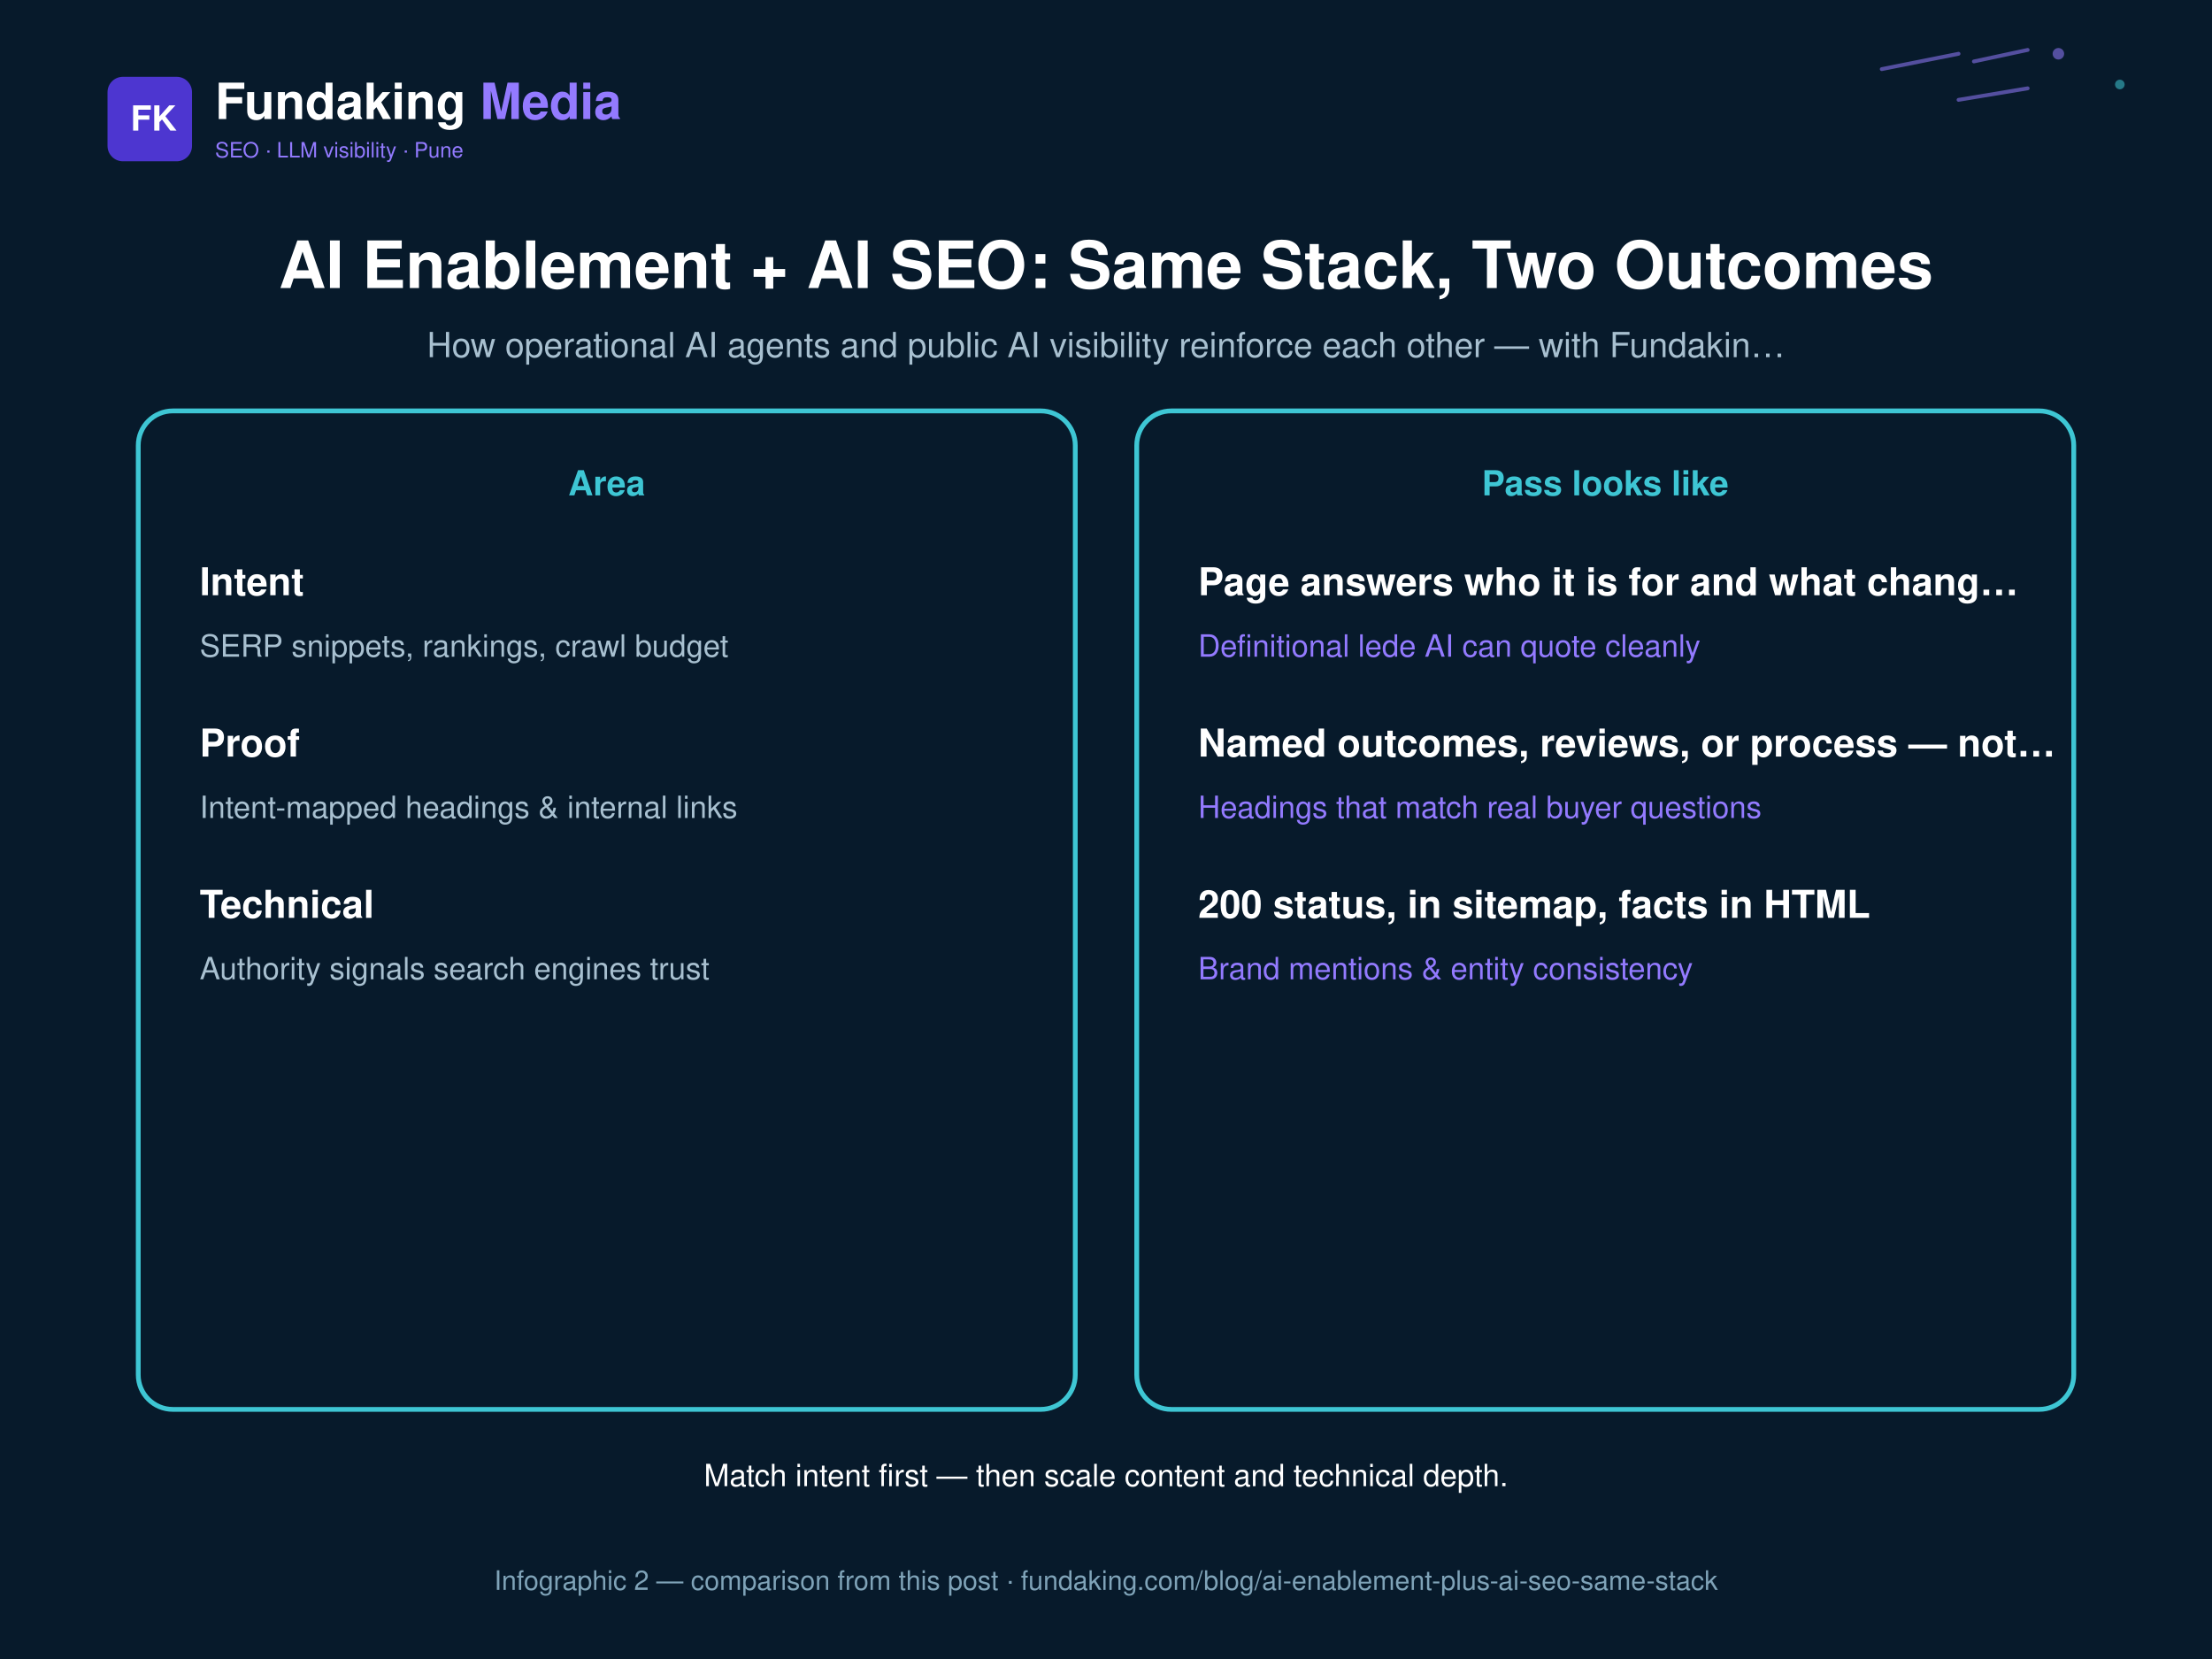
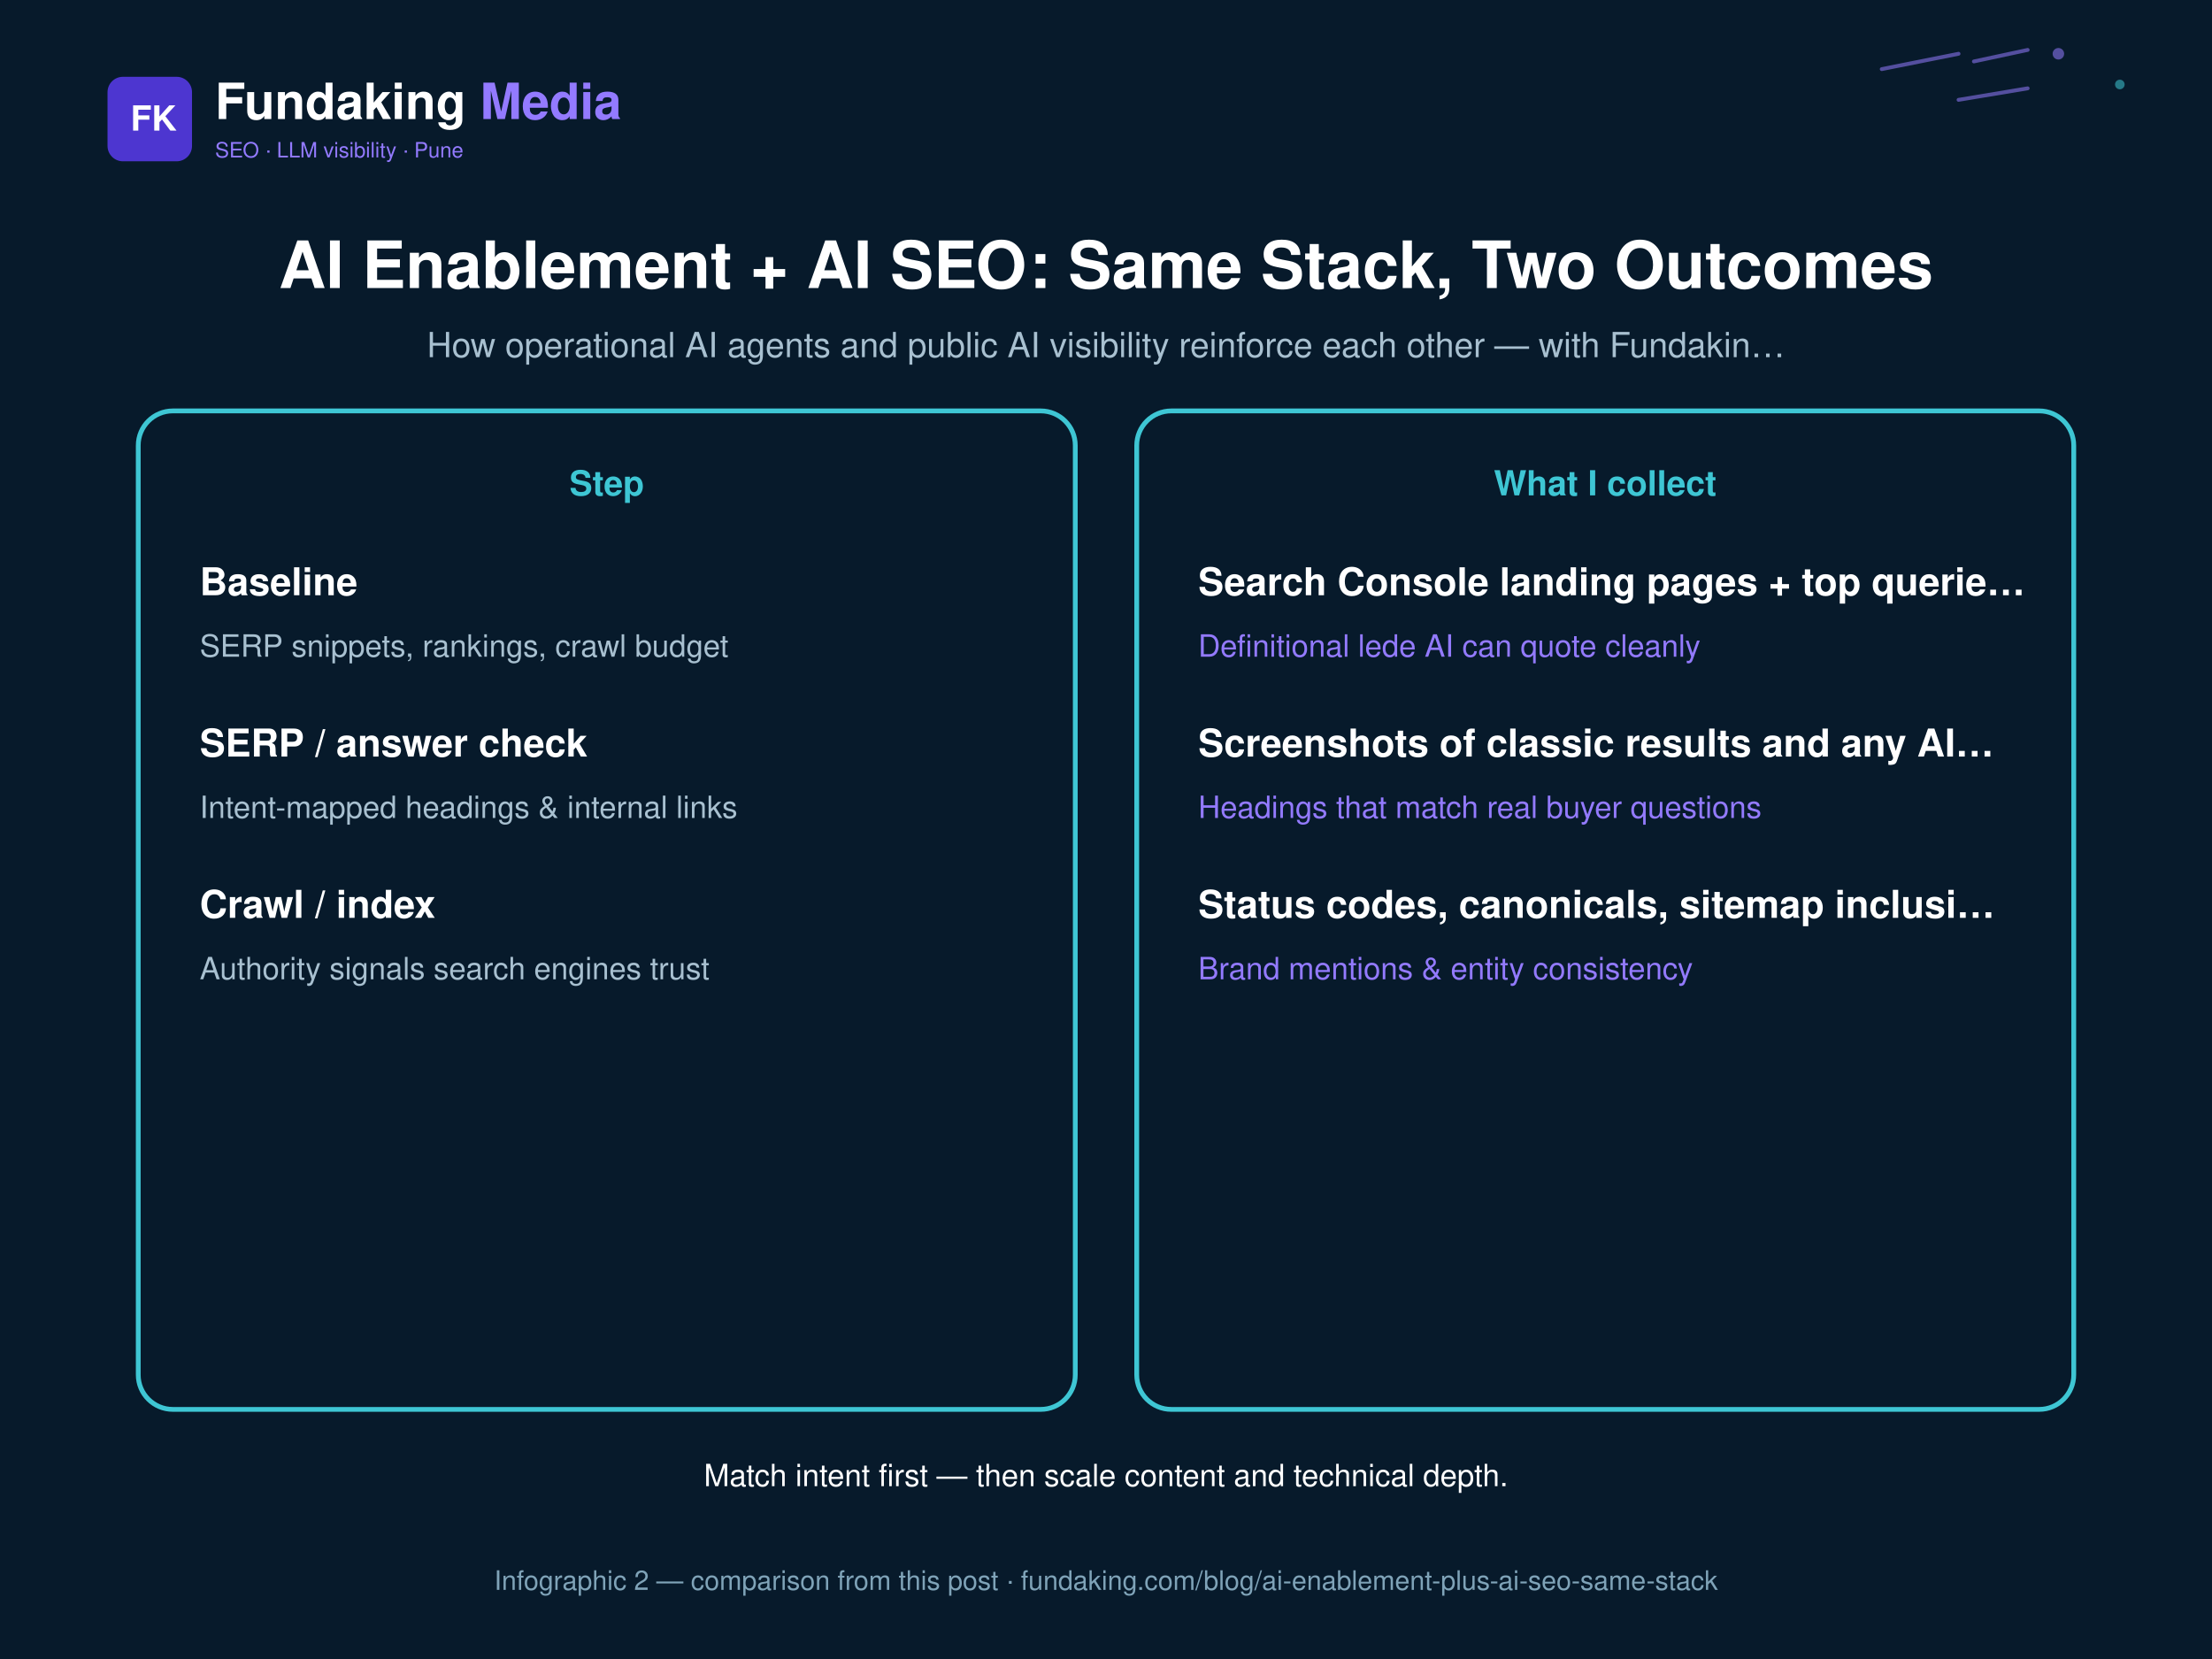
<svg xmlns="http://www.w3.org/2000/svg" viewBox="0 0 1152 864" width="1152" height="864" role="img">
  <rect width="1152" height="864" fill="#071A2B" />
  <g fill="none" stroke="#937AFF" stroke-width="2" opacity="0.55" stroke-linecap="round">
    <path d="M980 36 l40 -8 m8 4 l28 -6" />
    <path d="M1020 52 l36 -6" />
    <circle cx="1072" cy="28" r="3" fill="#937AFF" stroke="none" />
    <circle cx="1104" cy="44" r="2.5" fill="#3EC6D4" stroke="none" />
  </g>
  <rect x="56" y="40" width="44" height="44" rx="8" fill="#4D36D0" />
  <text x="68" y="68" fill="#FFFFFF" font-family="Segoe UI, Helvetica, Arial, sans-serif" font-size="18" font-weight="800">FK</text>
  <text x="112" y="62" fill="#FFFFFF" font-family="Segoe UI, Helvetica, Arial, sans-serif" font-size="26" font-weight="800">Fundaking <tspan fill="#937AFF">Media</tspan>
  </text>
  <text x="112" y="82" fill="#937AFF" font-family="Segoe UI, Helvetica, Arial, sans-serif" font-size="11">SEO · LLM visibility · Pune</text>
  <text x="576" y="150" text-anchor="middle" fill="#FFFFFF" font-family="Segoe UI, Helvetica, Arial, sans-serif" font-size="34" font-weight="800">AI Enablement + AI SEO: Same Stack, Two Outcomes</text>
  <text x="576" y="186" text-anchor="middle" fill="#A8C0D0" font-family="Segoe UI, Helvetica, Arial, sans-serif" font-size="18">How operational AI agents and public AI visibility reinforce each other — with Fundakin…</text>
  <rect x="72" y="214" width="488" height="520" rx="18" fill="none" stroke="#3EC6D4" stroke-width="2.5" />
-   <text x="316" y="258" text-anchor="middle" fill="#3EC6D4" font-family="Segoe UI, Helvetica, Arial, sans-serif" font-size="18" font-weight="700">Area</text>
+   <text x="316" y="258" text-anchor="middle" fill="#3EC6D4" font-family="Segoe UI, Helvetica, Arial, sans-serif" font-size="18" font-weight="700">Step</text>
  <g font-family="Segoe UI, Helvetica, Arial, sans-serif" fill="#FFFFFF">
-     <text x="104" y="310" font-size="20" font-weight="700">Intent</text>
+     <text x="104" y="310" font-size="20" font-weight="700">Baseline</text>
    <text x="104" y="342" font-size="16" fill="#A8C0D0">SERP snippets, rankings, crawl budget</text>
-     <text x="104" y="394" font-size="20" font-weight="700">Proof</text>
+     <text x="104" y="394" font-size="20" font-weight="700">SERP / answer check</text>
    <text x="104" y="426" font-size="16" fill="#A8C0D0">Intent-mapped headings &amp; internal links</text>
-     <text x="104" y="478" font-size="20" font-weight="700">Technical</text>
+     <text x="104" y="478" font-size="20" font-weight="700">Crawl / index</text>
    <text x="104" y="510" font-size="16" fill="#A8C0D0">Authority signals search engines trust</text>
  </g>
  <rect x="592" y="214" width="488" height="520" rx="18" fill="none" stroke="#3EC6D4" stroke-width="2.5" />
-   <text x="836" y="258" text-anchor="middle" fill="#3EC6D4" font-family="Segoe UI, Helvetica, Arial, sans-serif" font-size="18" font-weight="700">Pass looks like</text>
+   <text x="836" y="258" text-anchor="middle" fill="#3EC6D4" font-family="Segoe UI, Helvetica, Arial, sans-serif" font-size="18" font-weight="700">What I collect</text>
  <g font-family="Segoe UI, Helvetica, Arial, sans-serif" fill="#FFFFFF">
-     <text x="624" y="310" font-size="20" font-weight="700">Page answers who it is for and what chang…</text>
+     <text x="624" y="310" font-size="20" font-weight="700">Search Console landing pages + top querie…</text>
    <text x="624" y="342" font-size="16" fill="#937AFF">Definitional lede AI can quote cleanly</text>
-     <text x="624" y="394" font-size="20" font-weight="700">Named outcomes, reviews, or process — not…</text>
+     <text x="624" y="394" font-size="20" font-weight="700">Screenshots of classic results and any AI…</text>
    <text x="624" y="426" font-size="16" fill="#937AFF">Headings that match real buyer questions</text>
-     <text x="624" y="478" font-size="20" font-weight="700">200 status, in sitemap, facts in HTML</text>
+     <text x="624" y="478" font-size="20" font-weight="700">Status codes, canonicals, sitemap inclusi…</text>
    <text x="624" y="510" font-size="16" fill="#937AFF">Brand mentions &amp; entity consistency</text>
  </g>
  <text x="576" y="774" text-anchor="middle" fill="#FFFFFF" font-family="Segoe UI, Helvetica, Arial, sans-serif" font-size="16">Match intent first — then scale content and technical depth.</text>
  <text x="576" y="828" text-anchor="middle" fill="#7FA3B8" font-family="Segoe UI, Helvetica, Arial, sans-serif" font-size="14">Infographic 2 — comparison from this post · fundaking.com/blog/ai-enablement-plus-ai-seo-same-stack</text>
</svg>
